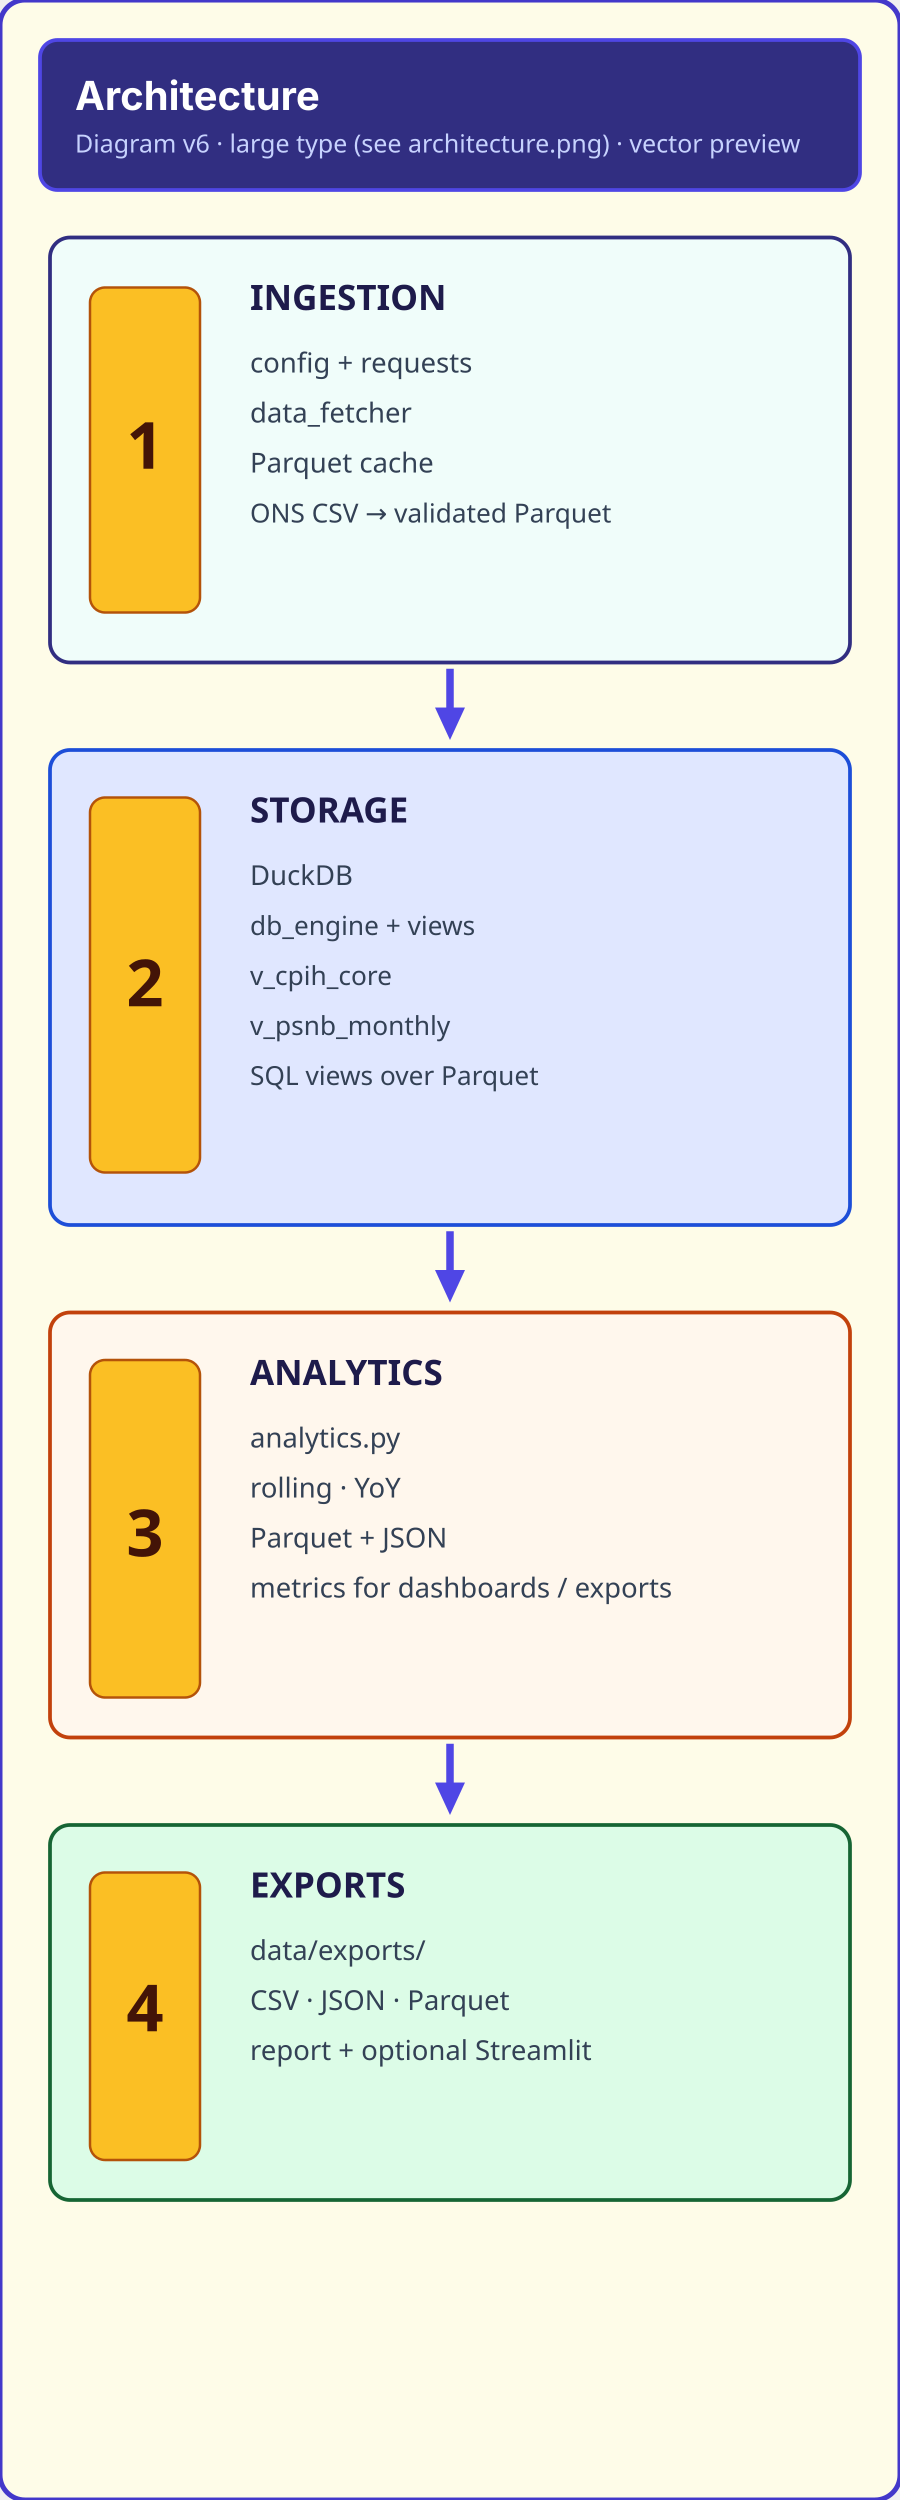
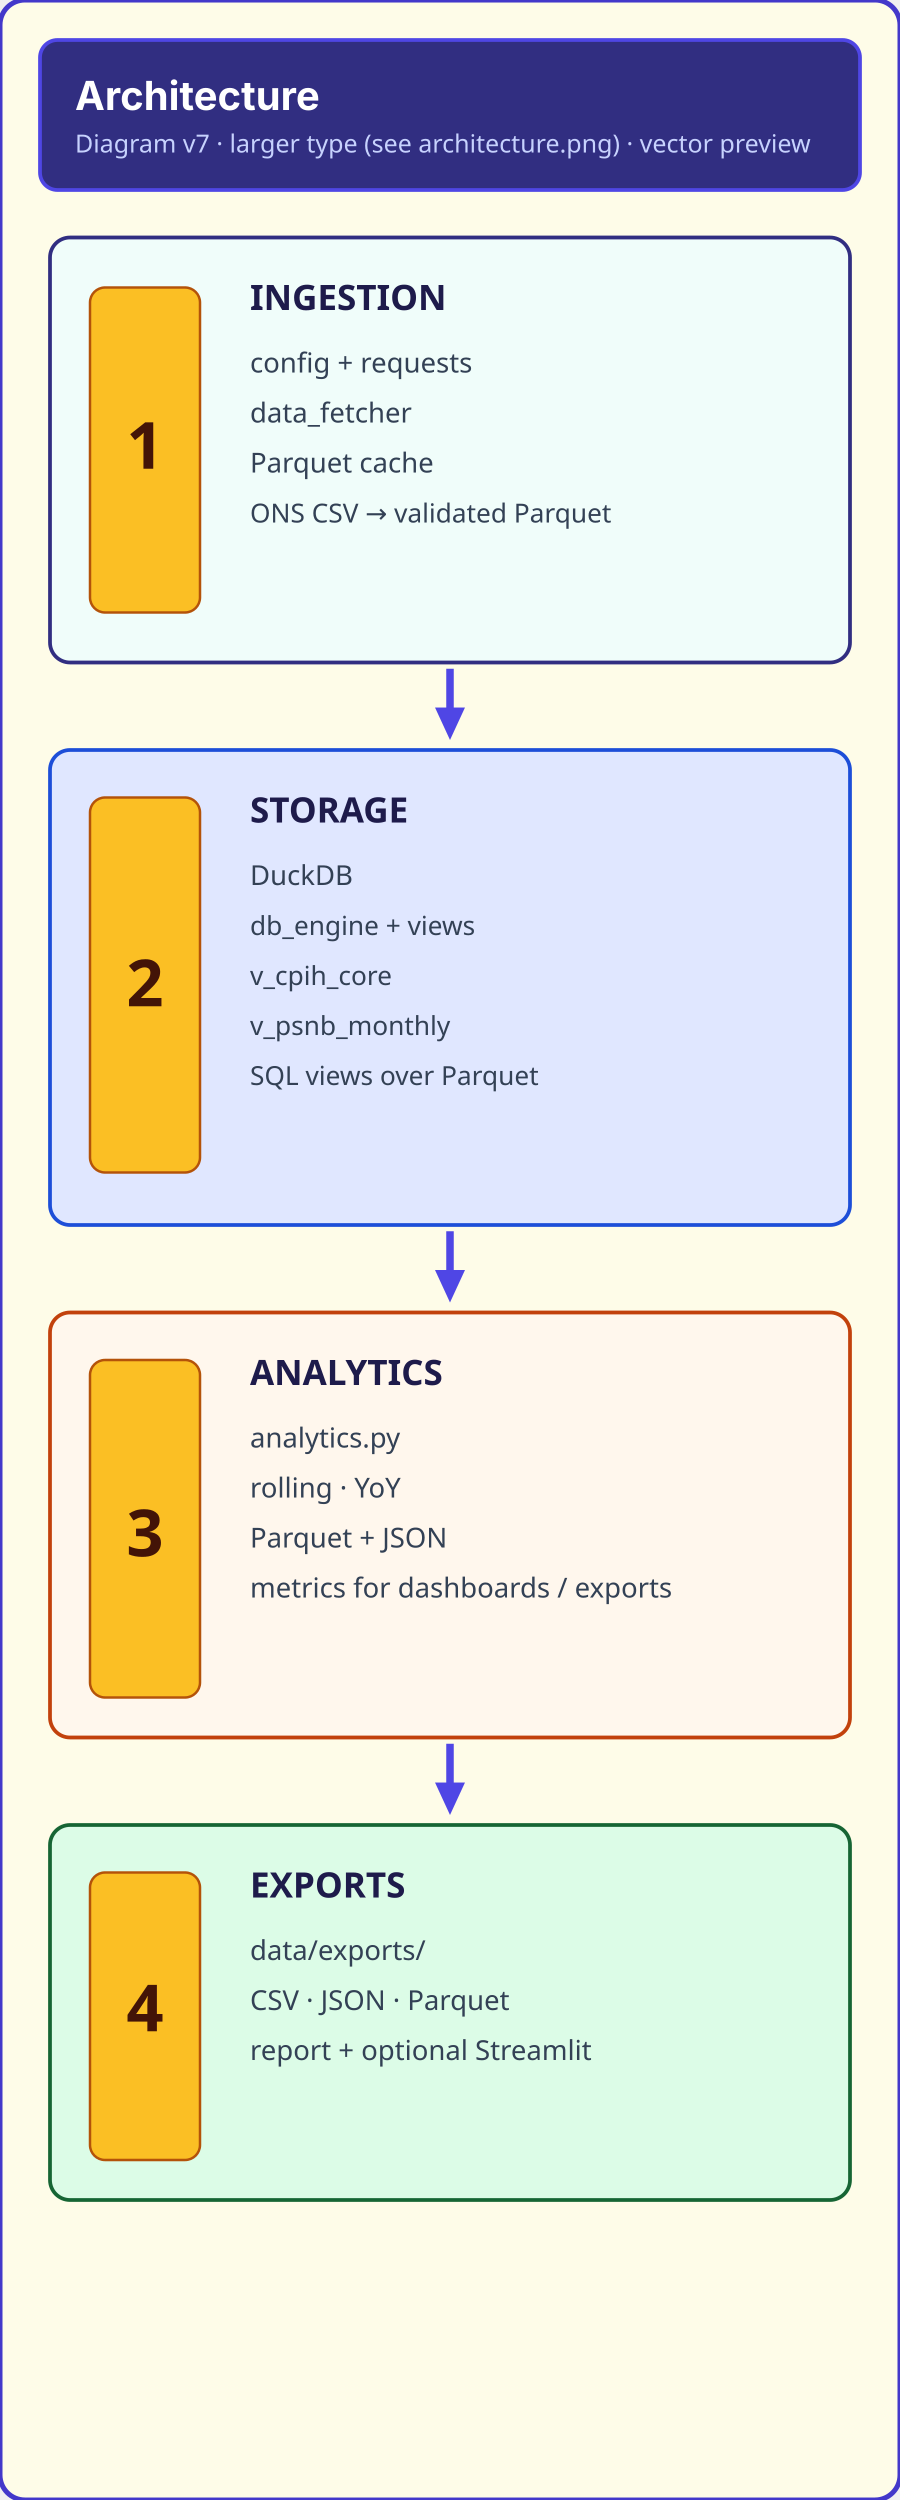
<svg xmlns="http://www.w3.org/2000/svg" viewBox="0 0 720 2000" width="720" height="2000" role="img" aria-label="Architecture pipeline: Ingestion through Exports (poster layout)">
  <rect width="720" height="2000" rx="20" fill="#fefce8" stroke="#4338ca" stroke-width="4" />
  <rect x="32" y="32" width="656" height="120" rx="14" fill="#312e81" stroke="#4f46e5" stroke-width="3" />
  <text x="60" y="88" fill="#ffffff" font-family="system-ui,-apple-system,Segoe UI,sans-serif" font-size="32" font-weight="700">Architecture</text>
-   <text x="60" y="122" fill="#c7d2fe" font-family="system-ui,sans-serif" font-size="20">Diagram v6 · large type (see architecture.png) · vector preview</text>
+   <text x="60" y="122" fill="#c7d2fe" font-family="system-ui,sans-serif" font-size="20">Diagram v7 · larger type (see architecture.png) · vector preview</text>
  <rect x="40" y="190" width="640" height="340" rx="16" fill="#f0fdfa" stroke="#312e81" stroke-width="3" />
  <rect x="72" y="230" width="88" height="260" rx="12" fill="#fbbf24" stroke="#b45309" stroke-width="2" />
  <text x="116" y="375" text-anchor="middle" fill="#431407" font-family="system-ui,sans-serif" font-size="52" font-weight="700">1</text>
  <text x="200" y="248" fill="#1e1b4b" font-family="system-ui,sans-serif" font-size="28" font-weight="700">INGESTION</text>
  <text x="200" y="298" fill="#334155" font-family="system-ui,sans-serif" font-size="22">config + requests</text>
  <text x="200" y="338" fill="#334155" font-family="system-ui,sans-serif" font-size="22">data_fetcher</text>
  <text x="200" y="378" fill="#334155" font-family="system-ui,sans-serif" font-size="22">Parquet cache</text>
  <text x="200" y="418" fill="#334155" font-family="system-ui,sans-serif" font-size="21">ONS CSV → validated Parquet</text>
  <path d="M 360 535 L 360 575" stroke="#4f46e5" stroke-width="6" fill="none" />
  <polygon points="360,592 348,566 372,566" fill="#4f46e5" />
  <rect x="40" y="600" width="640" height="380" rx="16" fill="#e0e7ff" stroke="#1d4ed8" stroke-width="3" />
  <rect x="72" y="638" width="88" height="300" rx="12" fill="#fbbf24" stroke="#b45309" stroke-width="2" />
  <text x="116" y="805" text-anchor="middle" fill="#431407" font-family="system-ui,sans-serif" font-size="52" font-weight="700">2</text>
  <text x="200" y="658" fill="#1e1b4b" font-family="system-ui,sans-serif" font-size="28" font-weight="700">STORAGE</text>
  <text x="200" y="708" fill="#334155" font-family="system-ui,sans-serif" font-size="22">DuckDB</text>
  <text x="200" y="748" fill="#334155" font-family="system-ui,sans-serif" font-size="21">db_engine + views</text>
  <text x="200" y="788" fill="#334155" font-family="system-ui,sans-serif" font-size="21">v_cpih_core</text>
  <text x="200" y="828" fill="#334155" font-family="system-ui,sans-serif" font-size="21">v_psnb_monthly</text>
  <text x="200" y="868" fill="#334155" font-family="system-ui,sans-serif" font-size="21">SQL views over Parquet</text>
  <path d="M 360 985 L 360 1025" stroke="#4f46e5" stroke-width="6" fill="none" />
  <polygon points="360,1042 348,1016 372,1016" fill="#4f46e5" />
  <rect x="40" y="1050" width="640" height="340" rx="16" fill="#fff7ed" stroke="#c2410c" stroke-width="3" />
  <rect x="72" y="1088" width="88" height="270" rx="12" fill="#fbbf24" stroke="#b45309" stroke-width="2" />
  <text x="116" y="1245" text-anchor="middle" fill="#431407" font-family="system-ui,sans-serif" font-size="52" font-weight="700">3</text>
  <text x="200" y="1108" fill="#1e1b4b" font-family="system-ui,sans-serif" font-size="28" font-weight="700">ANALYTICS</text>
  <text x="200" y="1158" fill="#334155" font-family="system-ui,sans-serif" font-size="22">analytics.py</text>
  <text x="200" y="1198" fill="#334155" font-family="system-ui,sans-serif" font-size="22">rolling · YoY</text>
  <text x="200" y="1238" fill="#334155" font-family="system-ui,sans-serif" font-size="22">Parquet + JSON</text>
  <text x="200" y="1278" fill="#334155" font-family="system-ui,sans-serif" font-size="22">metrics for dashboards / exports</text>
  <path d="M 360 1395 L 360 1435" stroke="#4f46e5" stroke-width="6" fill="none" />
  <polygon points="360,1452 348,1426 372,1426" fill="#4f46e5" />
  <rect x="40" y="1460" width="640" height="300" rx="16" fill="#dcfce7" stroke="#166534" stroke-width="3" />
  <rect x="72" y="1498" width="88" height="230" rx="12" fill="#fbbf24" stroke="#b45309" stroke-width="2" />
  <text x="116" y="1625" text-anchor="middle" fill="#431407" font-family="system-ui,sans-serif" font-size="52" font-weight="700">4</text>
  <text x="200" y="1518" fill="#1e1b4b" font-family="system-ui,sans-serif" font-size="28" font-weight="700">EXPORTS</text>
  <text x="200" y="1568" fill="#334155" font-family="system-ui,sans-serif" font-size="22">data/exports/</text>
  <text x="200" y="1608" fill="#334155" font-family="system-ui,sans-serif" font-size="22">CSV · JSON · Parquet</text>
  <text x="200" y="1648" fill="#334155" font-family="system-ui,sans-serif" font-size="22">report + optional Streamlit</text>
</svg>
